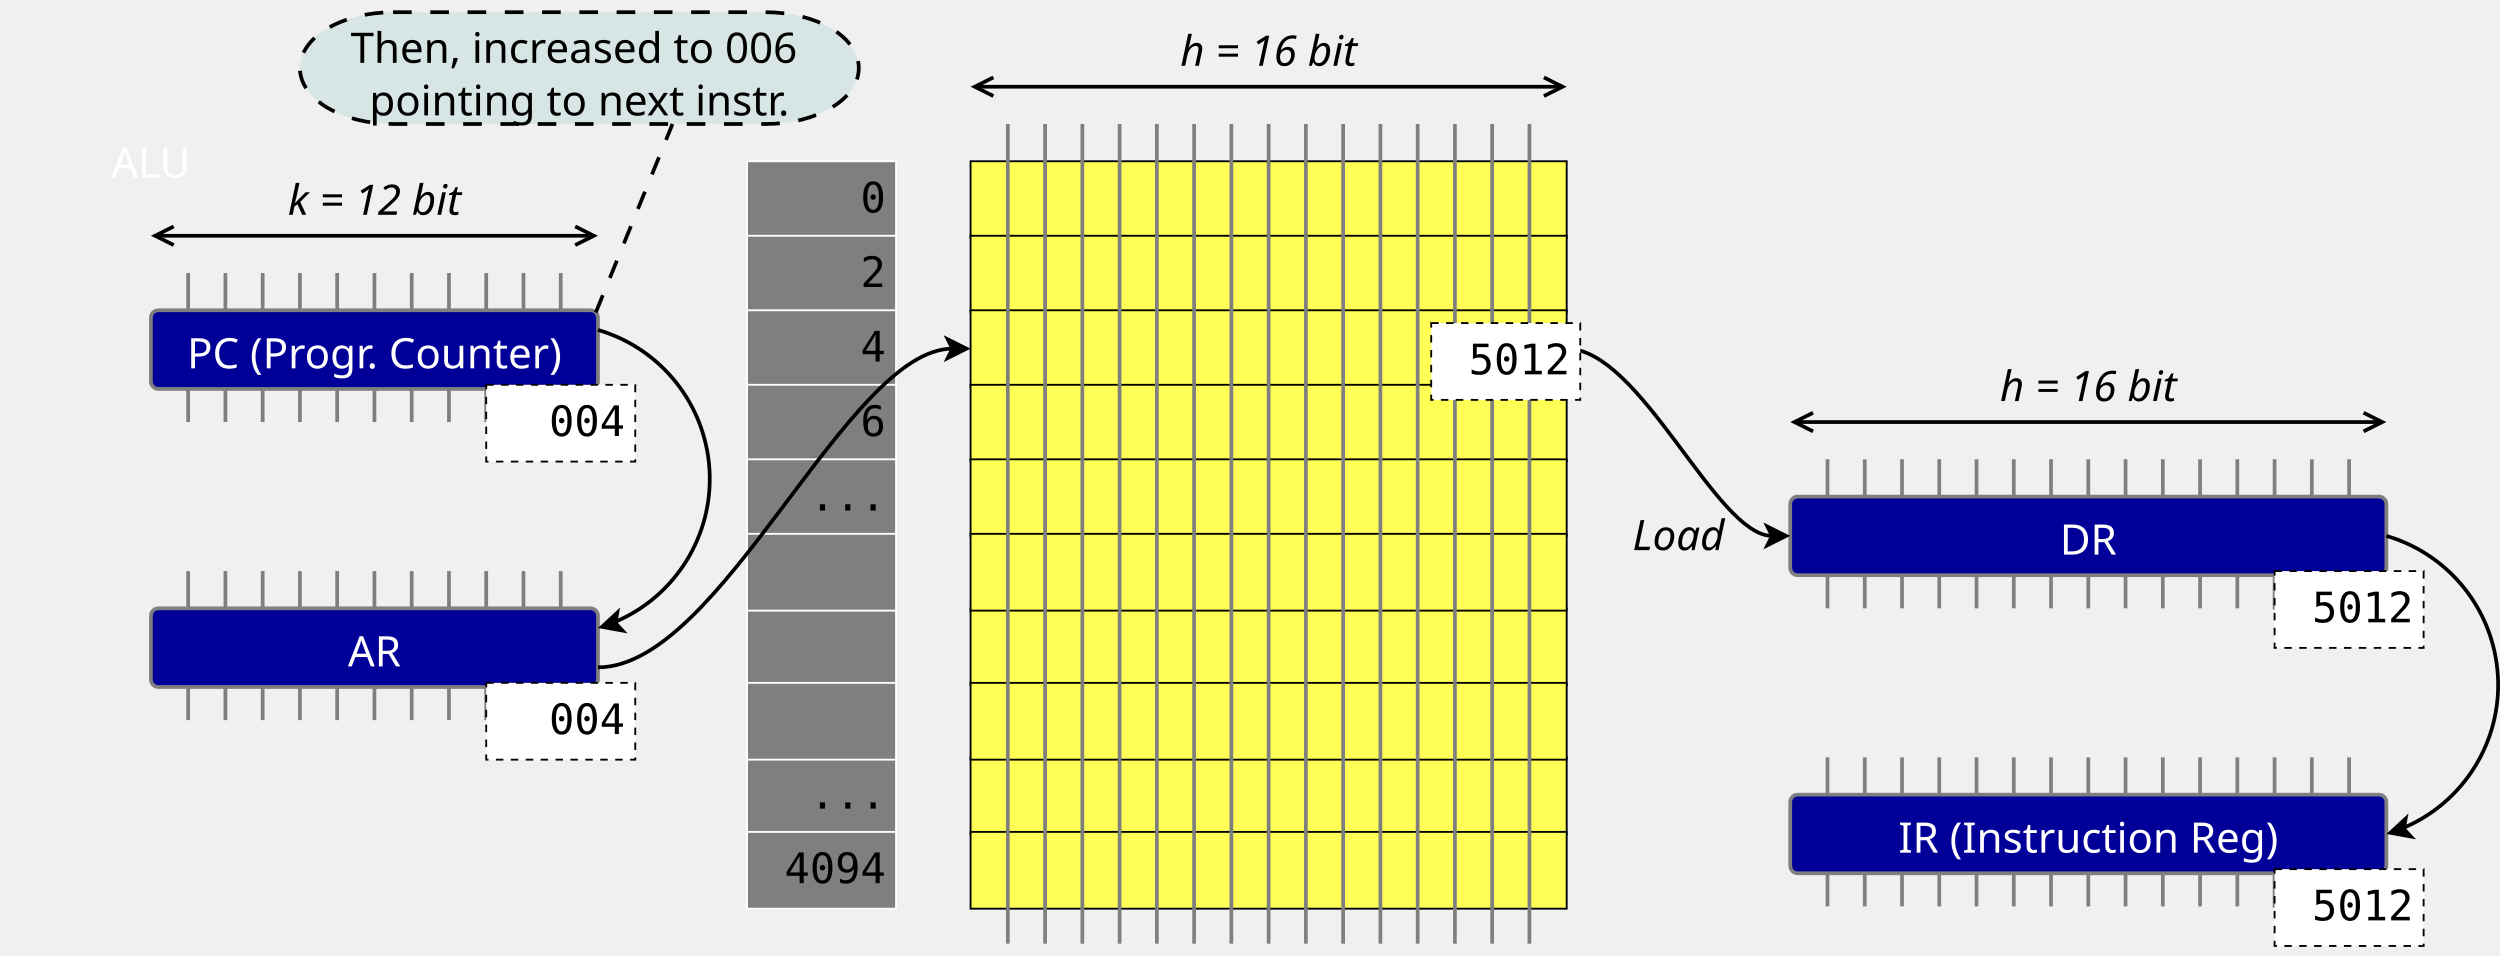
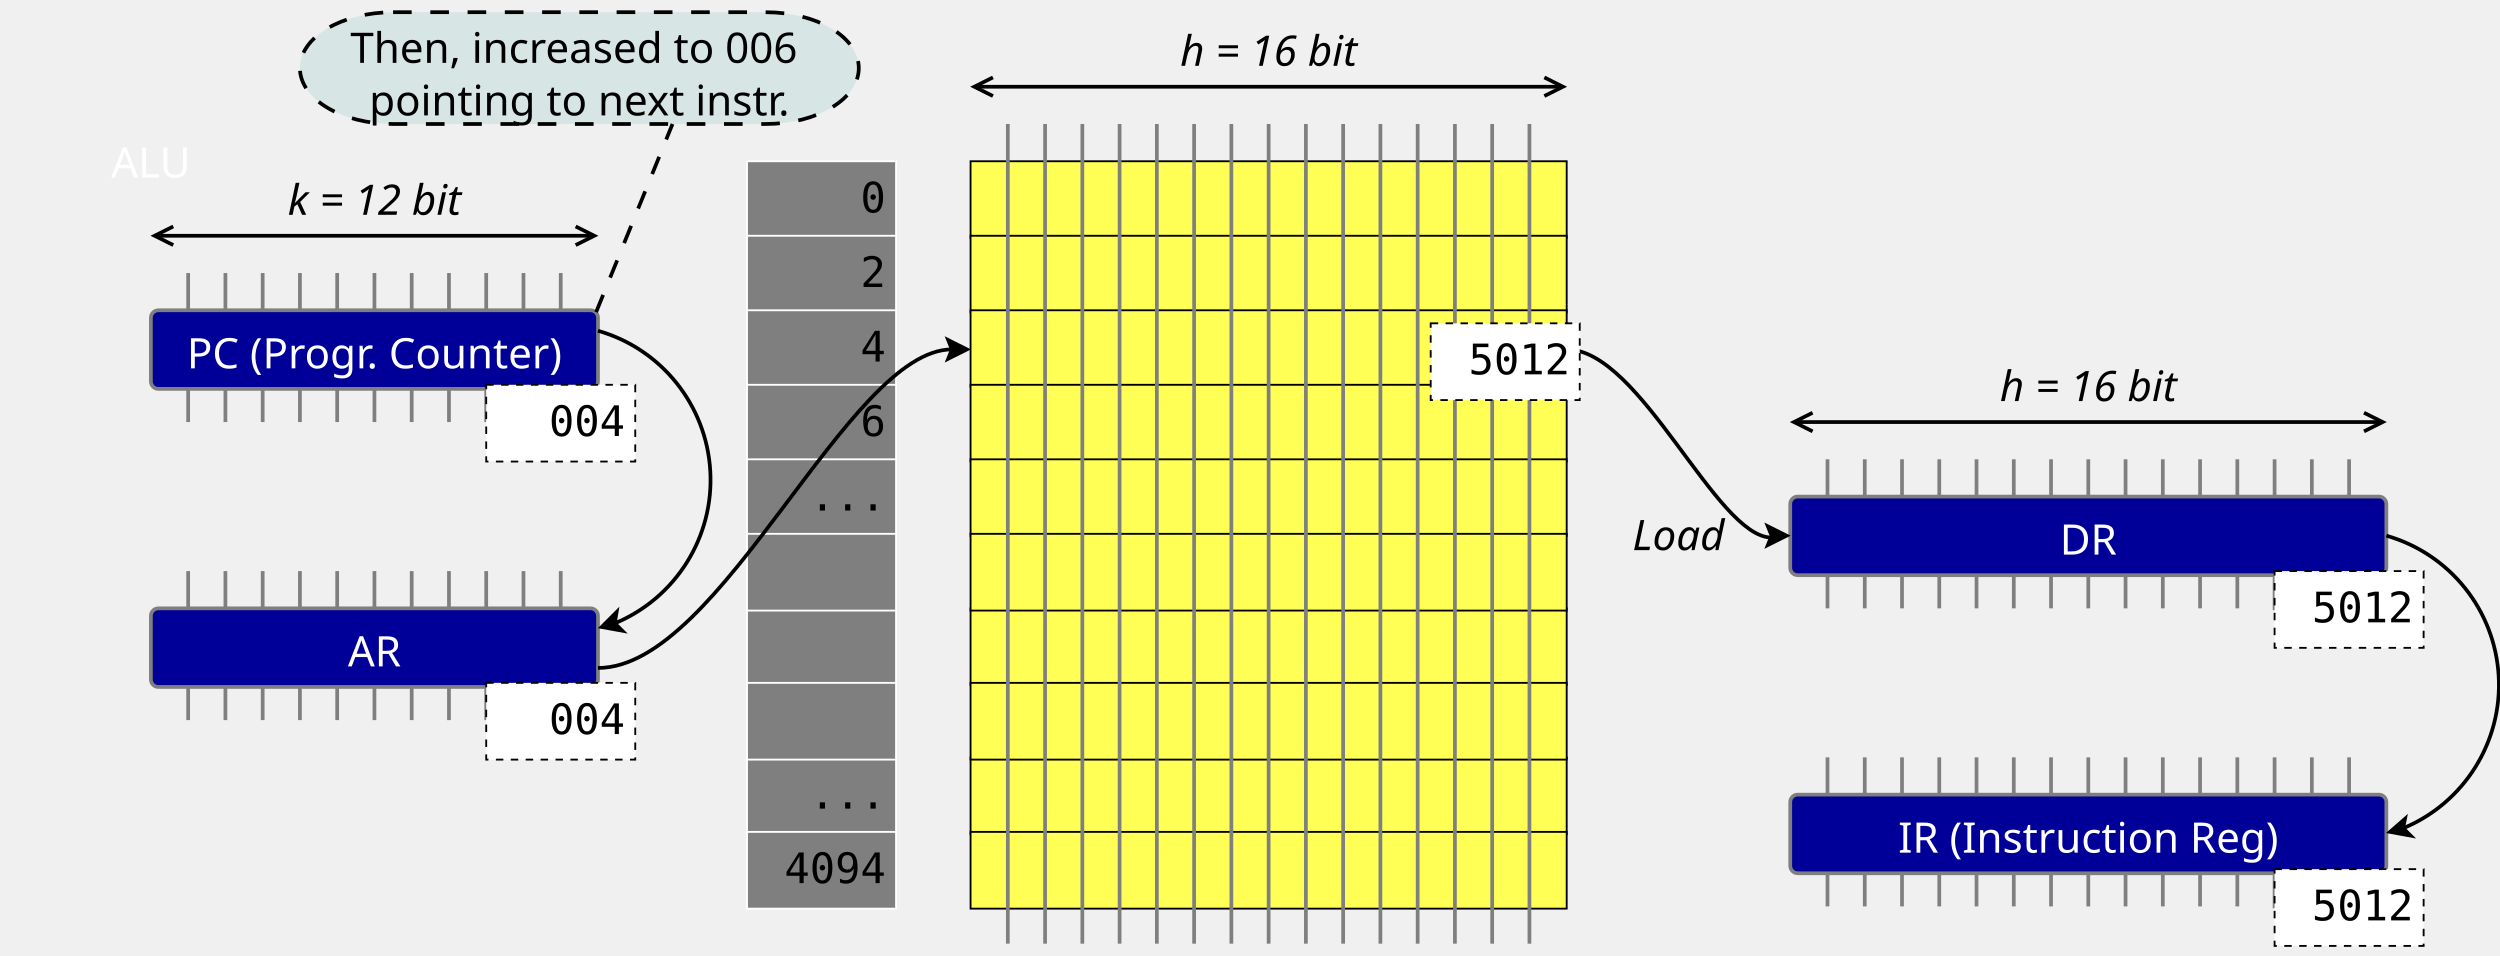
- <svg xmlns="http://www.w3.org/2000/svg" width="68cm" height="26cm" viewBox="139 -62 1342 504">
-   <g id="Background" />
-   <g id="Background" />
-   <g id="Background" />
-   <g id="Background" />
-   <g id="Background" />
-   <g id="Background">
-     <line style="fill: none; stroke-opacity: 1; stroke-width: 2; stroke: #7f7f7f" x1="1120" y1="260" x2="1120" y2="180" />
-     <line style="fill: none; stroke-opacity: 1; stroke-width: 2; stroke: #7f7f7f" x1="1140" y1="260" x2="1140" y2="180" />
-     <line style="fill: none; stroke-opacity: 1; stroke-width: 2; stroke: #7f7f7f" x1="1160" y1="260" x2="1160" y2="180" />
-     <line style="fill: none; stroke-opacity: 1; stroke-width: 2; stroke: #7f7f7f" x1="1180" y1="260" x2="1180" y2="180" />
-     <line style="fill: none; stroke-opacity: 1; stroke-width: 2; stroke: #7f7f7f" x1="1200" y1="260" x2="1200" y2="180" />
-     <line style="fill: none; stroke-opacity: 1; stroke-width: 2; stroke: #7f7f7f" x1="1220" y1="260" x2="1220" y2="180" />
-     <line style="fill: none; stroke-opacity: 1; stroke-width: 2; stroke: #7f7f7f" x1="1240" y1="260" x2="1240" y2="180" />
-     <line style="fill: none; stroke-opacity: 1; stroke-width: 2; stroke: #7f7f7f" x1="1260" y1="260" x2="1260" y2="180" />
-     <line style="fill: none; stroke-opacity: 1; stroke-width: 2; stroke: #7f7f7f" x1="1280" y1="260" x2="1280" y2="180" />
-     <line style="fill: none; stroke-opacity: 1; stroke-width: 2; stroke: #7f7f7f" x1="1300" y1="260" x2="1300" y2="180" />
-     <line style="fill: none; stroke-opacity: 1; stroke-width: 2; stroke: #7f7f7f" x1="1320" y1="260" x2="1320" y2="180" />
-     <line style="fill: none; stroke-opacity: 1; stroke-width: 2; stroke: #7f7f7f" x1="1340" y1="260" x2="1340" y2="180" />
-     <line style="fill: none; stroke-opacity: 1; stroke-width: 2; stroke: #7f7f7f" x1="1360" y1="260.612" x2="1360" y2="180" />
-     <line style="fill: none; stroke-opacity: 1; stroke-width: 2; stroke: #7f7f7f" x1="1380" y1="260" x2="1380" y2="180" />
-     <line style="fill: none; stroke-opacity: 1; stroke-width: 2; stroke: #7f7f7f" x1="1400" y1="239.504" x2="1400" y2="180" />
-     <line style="fill: none; stroke-opacity: 1; stroke-width: 2; stroke: #7f7f7f" x1="240" y1="320" x2="240" y2="240" />
-     <line style="fill: none; stroke-opacity: 1; stroke-width: 2; stroke: #7f7f7f" x1="260" y1="320" x2="260" y2="240" />
-     <line style="fill: none; stroke-opacity: 1; stroke-width: 2; stroke: #7f7f7f" x1="280" y1="320" x2="280" y2="240" />
-     <line style="fill: none; stroke-opacity: 1; stroke-width: 2; stroke: #7f7f7f" x1="300" y1="320" x2="300" y2="240" />
-     <line style="fill: none; stroke-opacity: 1; stroke-width: 2; stroke: #7f7f7f" x1="320" y1="320" x2="320" y2="240" />
-     <line style="fill: none; stroke-opacity: 1; stroke-width: 2; stroke: #7f7f7f" x1="340" y1="320" x2="340" y2="240" />
-     <line style="fill: none; stroke-opacity: 1; stroke-width: 2; stroke: #7f7f7f" x1="360" y1="320" x2="360" y2="240" />
-     <line style="fill: none; stroke-opacity: 1; stroke-width: 2; stroke: #7f7f7f" x1="380" y1="320" x2="380" y2="240" />
-     <line style="fill: none; stroke-opacity: 1; stroke-width: 2; stroke: #7f7f7f" x1="400" y1="320" x2="400" y2="240" />
-     <line style="fill: none; stroke-opacity: 1; stroke-width: 2; stroke: #7f7f7f" x1="420" y1="320" x2="420" y2="240" />
-     <line style="fill: none; stroke-opacity: 1; stroke-width: 2; stroke: #7f7f7f" x1="440" y1="320" x2="440" y2="240" />
-     <g>
-       <rect style="fill: #000099; fill-opacity: 1; stroke-opacity: 1; stroke-width: 2; stroke: #7f7f7f" x="220" y="260" width="240" height="42.222" rx="4" ry="4" />
-       <text font-size="22.578" style="fill: #ffffff; fill-opacity: 1; stroke: none;text-anchor:middle;font-family:sans-serif;font-style:normal;font-weight:normal" x="340" y="291.15">
-         <tspan x="340" y="291.15">AR</tspan>
-       </text>
-     </g>
-     <text font-size="22.578" style="fill: #ffffff; fill-opacity: 1; stroke: none;text-anchor:middle;font-family:sans-serif;font-style:normal;font-weight:normal" x="220" y="28.75">
-       <tspan x="220" y="28.75">ALU</tspan>
-     </text>
-     <g>
-       <rect style="fill: #ffff55; fill-opacity: 1; stroke-opacity: 1; stroke-width: 1; stroke: #000000" x="660" y="20" width="320" height="41.222" rx="0" ry="0" />
-       <text font-size="22.578" style="fill: #000000; fill-opacity: 1; stroke: none;text-anchor:middle;font-family:sans-serif;font-style:normal;font-weight:normal" x="820" y="50.65">
-         <tspan x="820" y="50.65" />
-       </text>
-     </g>
-     <g>
-       <rect style="fill: #ffff55; fill-opacity: 1; stroke-opacity: 1; stroke-width: 1; stroke: #000000" x="660" y="60" width="320" height="41.222" rx="0" ry="0" />
-       <text font-size="22.578" style="fill: #000000; fill-opacity: 1; stroke: none;text-anchor:middle;font-family:sans-serif;font-style:normal;font-weight:normal" x="820" y="90.65">
-         <tspan x="820" y="90.65" />
-       </text>
-     </g>
-     <g>
-       <rect style="fill: #ffff55; fill-opacity: 1; stroke-opacity: 1; stroke-width: 1; stroke: #000000" x="660" y="100" width="320" height="41.222" rx="0" ry="0" />
-       <text font-size="22.578" style="fill: #000000; fill-opacity: 1; stroke: none;text-anchor:middle;font-family:sans-serif;font-style:normal;font-weight:normal" x="820" y="130.65">
-         <tspan x="820" y="130.65" />
-       </text>
-     </g>
-     <g>
-       <rect style="fill: #ffff55; fill-opacity: 1; stroke-opacity: 1; stroke-width: 1; stroke: #000000" x="660" y="140" width="320" height="41.222" rx="0" ry="0" />
-       <text font-size="22.578" style="fill: #000000; fill-opacity: 1; stroke: none;text-anchor:middle;font-family:sans-serif;font-style:normal;font-weight:normal" x="820" y="170.65">
-         <tspan x="820" y="170.65" />
-       </text>
-     </g>
-     <g>
-       <rect style="fill: #ffff55; fill-opacity: 1; stroke-opacity: 1; stroke-width: 1; stroke: #000000" x="660" y="180" width="320" height="41.222" rx="0" ry="0" />
-       <text font-size="22.578" style="fill: #000000; fill-opacity: 1; stroke: none;text-anchor:middle;font-family:sans-serif;font-style:normal;font-weight:normal" x="820" y="210.65">
-         <tspan x="820" y="210.65" />
-       </text>
-     </g>
-     <g>
-       <rect style="fill: #ffff55; fill-opacity: 1; stroke-opacity: 1; stroke-width: 1; stroke: #000000" x="660" y="260" width="320" height="41.222" rx="0" ry="0" />
-       <text font-size="22.578" style="fill: #000000; fill-opacity: 1; stroke: none;text-anchor:middle;font-family:sans-serif;font-style:normal;font-weight:normal" x="820" y="290.65">
-         <tspan x="820" y="290.65" />
-       </text>
-     </g>
-     <g>
-       <rect style="fill: #ffff55; fill-opacity: 1; stroke-opacity: 1; stroke-width: 1; stroke: #000000" x="660" y="340" width="320" height="41.222" rx="0" ry="0" />
-       <text font-size="22.578" style="fill: #000000; fill-opacity: 1; stroke: none;text-anchor:middle;font-family:sans-serif;font-style:normal;font-weight:normal" x="820" y="370.65">
-         <tspan x="820" y="370.65" />
-       </text>
-     </g>
-     <g>
-       <rect style="fill: #000099; fill-opacity: 1; stroke-opacity: 1; stroke-width: 2; stroke: #7f7f7f" x="1100" y="200" width="320" height="42.222" rx="4" ry="4" />
-       <text font-size="22.578" style="fill: #ffffff; fill-opacity: 1; stroke: none;text-anchor:middle;font-family:sans-serif;font-style:normal;font-weight:normal" x="1260" y="231.15">
-         <tspan x="1260" y="231.15">DR</tspan>
-       </text>
-     </g>
-     <g>
-       <line style="fill: none; stroke-opacity: 1; stroke-width: 2; stroke: #000000" x1="664.472" y1="-20" x2="975.528" y2="-20" />
-       <polyline style="fill: none; stroke-opacity: 1; stroke-width: 2; stroke: #000000" points="672.236,-25 662.236,-20 672.236,-15 " />
-       <polyline style="fill: none; stroke-opacity: 1; stroke-width: 2; stroke: #000000" points="967.764,-15 977.764,-20 967.764,-25 " />
-     </g>
-     <text font-size="22.578" style="fill: #000000; fill-opacity: 1; stroke: none;text-anchor:middle;font-family:sans-serif;font-style:italic;font-weight:normal" x="820" y="-31.25">
-       <tspan x="820" y="-31.25">h = 16 bit</tspan>
-     </text>
-     <g>
-       <line style="fill: none; stroke-opacity: 1; stroke-width: 2; stroke: #000000" x1="1104.47" y1="160" x2="1415.53" y2="160" />
-       <polyline style="fill: none; stroke-opacity: 1; stroke-width: 2; stroke: #000000" points="1112.24,155 1102.24,160 1112.24,165 " />
-       <polyline style="fill: none; stroke-opacity: 1; stroke-width: 2; stroke: #000000" points="1407.76,165 1417.76,160 1407.76,155 " />
-     </g>
-     <text font-size="22.578" style="fill: #000000; fill-opacity: 1; stroke: none;text-anchor:middle;font-family:sans-serif;font-style:italic;font-weight:normal" x="1260" y="148.75">
-       <tspan x="1260" y="148.75">h = 16 bit</tspan>
-     </text>
-     <g>
-       <line style="fill: none; stroke-opacity: 1; stroke-width: 2; stroke: #000000" x1="224.472" y1="60" x2="455.528" y2="60" />
-       <polyline style="fill: none; stroke-opacity: 1; stroke-width: 2; stroke: #000000" points="232.236,55 222.236,60 232.236,65 " />
-       <polyline style="fill: none; stroke-opacity: 1; stroke-width: 2; stroke: #000000" points="447.764,65 457.764,60 447.764,55 " />
-     </g>
-     <text font-size="22.578" style="fill: #000000; fill-opacity: 1; stroke: none;text-anchor:middle;font-family:sans-serif;font-style:italic;font-weight:normal" x="340" y="48.75">
-       <tspan x="340" y="48.75">k = 12 bit</tspan>
-     </text>
-     <g>
-       <rect style="fill: #7f7f7f; fill-opacity: 1; stroke-opacity: 1; stroke-width: 1; stroke: #ffffff" x="540" y="20" width="80" height="41.222" rx="0" ry="0" />
-       <text font-size="22.578" style="fill: #000000; fill-opacity: 1; stroke: none;text-anchor:end;font-family:monospace;font-style:normal;font-weight:normal" x="614.5" y="47.5">
-         <tspan x="614.5" y="47.5">0</tspan>
-       </text>
-     </g>
-     <g>
-       <rect style="fill: #7f7f7f; fill-opacity: 1; stroke-opacity: 1; stroke-width: 1; stroke: #ffffff" x="540" y="60" width="80" height="41.222" rx="0" ry="0" />
-       <text font-size="22.578" style="fill: #000000; fill-opacity: 1; stroke: none;text-anchor:end;font-family:monospace;font-style:normal;font-weight:normal" x="614.5" y="87.5">
-         <tspan x="614.5" y="87.5">2</tspan>
-       </text>
-     </g>
-     <g>
-       <rect style="fill: #7f7f7f; fill-opacity: 1; stroke-opacity: 1; stroke-width: 1; stroke: #ffffff" x="540" y="100" width="80" height="41.222" rx="0" ry="0" />
-       <text font-size="22.578" style="fill: #000000; fill-opacity: 1; stroke: none;text-anchor:end;font-family:monospace;font-style:normal;font-weight:normal" x="614.5" y="127.5">
-         <tspan x="614.5" y="127.5">4</tspan>
-       </text>
-     </g>
-     <g>
-       <rect style="fill: #7f7f7f; fill-opacity: 1; stroke-opacity: 1; stroke-width: 1; stroke: #ffffff" x="540" y="140" width="80" height="41.222" rx="0" ry="0" />
-       <text font-size="22.578" style="fill: #000000; fill-opacity: 1; stroke: none;text-anchor:end;font-family:monospace;font-style:normal;font-weight:normal" x="614.5" y="167.5">
-         <tspan x="614.5" y="167.5">6</tspan>
-       </text>
-     </g>
-     <g>
-       <rect style="fill: #7f7f7f; fill-opacity: 1; stroke-opacity: 1; stroke-width: 1; stroke: #ffffff" x="540" y="180" width="80" height="41.222" rx="0" ry="0" />
-       <text font-size="22.578" style="fill: #000000; fill-opacity: 1; stroke: none;text-anchor:end;font-family:monospace;font-style:normal;font-weight:normal" x="614.5" y="207.5">
-         <tspan x="614.5" y="207.5">...</tspan>
-       </text>
-     </g>
-     <g>
-       <rect style="fill: #7f7f7f; fill-opacity: 1; stroke-opacity: 1; stroke-width: 1; stroke: #ffffff" x="540" y="260" width="80" height="41.222" rx="0" ry="0" />
-       <text font-size="22.578" style="fill: #000000; fill-opacity: 1; stroke: none;text-anchor:end;font-family:monospace;font-style:normal;font-weight:normal" x="614.5" y="287.5">
-         <tspan x="614.5" y="287.5" />
-       </text>
-     </g>
-     <g>
-       <rect style="fill: #7f7f7f; fill-opacity: 1; stroke-opacity: 1; stroke-width: 1; stroke: #ffffff" x="540" y="340" width="80" height="41.222" rx="0" ry="0" />
-       <text font-size="22.578" style="fill: #000000; fill-opacity: 1; stroke: none;text-anchor:end;font-family:monospace;font-style:normal;font-weight:normal" x="614.5" y="367.5">
-         <tspan x="614.5" y="367.5">...</tspan>
-       </text>
-     </g>
-     <g>
-       <rect style="fill: #ffff55; fill-opacity: 1; stroke-opacity: 1; stroke-width: 1; stroke: #000000" x="660" y="380" width="320" height="41.222" rx="0" ry="0" />
-       <text font-size="22.578" style="fill: #000000; fill-opacity: 1; stroke: none;text-anchor:middle;font-family:sans-serif;font-style:normal;font-weight:normal" x="820" y="410.65">
-         <tspan x="820" y="410.65" />
-       </text>
-     </g>
-     <g>
-       <rect style="fill: #7f7f7f; fill-opacity: 1; stroke-opacity: 1; stroke-width: 1; stroke: #ffffff" x="540" y="380" width="80" height="41.222" rx="0" ry="0" />
-       <text font-size="22.578" style="fill: #000000; fill-opacity: 1; stroke: none;text-anchor:end;font-family:monospace;font-style:normal;font-weight:normal" x="614.5" y="407.5">
-         <tspan x="614.5" y="407.5">4094</tspan>
-       </text>
-     </g>
-     <text font-size="22.578" style="fill: #000000; fill-opacity: 1; stroke: none;text-anchor:middle;font-family:sans-serif;font-style:italic;font-weight:normal" x="1040" y="228.75">
-       <tspan x="1040" y="228.75">Load</tspan>
-     </text>
-     <g>
-       <rect style="fill: #ffff55; fill-opacity: 1; stroke-opacity: 1; stroke-width: 1; stroke: #000000" x="660" y="300" width="320" height="41.222" rx="0" ry="0" />
-       <text font-size="22.578" style="fill: #000000; fill-opacity: 1; stroke: none;text-anchor:middle;font-family:sans-serif;font-style:normal;font-weight:normal" x="820" y="330.65">
-         <tspan x="820" y="330.65" />
-       </text>
-     </g>
-     <g>
-       <rect style="fill: #7f7f7f; fill-opacity: 1; stroke-opacity: 1; stroke-width: 1; stroke: #ffffff" x="540" y="300" width="80" height="41.222" rx="0" ry="0" />
-       <text font-size="22.578" style="fill: #000000; fill-opacity: 1; stroke: none;text-anchor:end;font-family:monospace;font-style:normal;font-weight:normal" x="614.5" y="327.5">
-         <tspan x="614.5" y="327.5" />
-       </text>
-     </g>
-     <g>
-       <rect style="fill: #ffff55; fill-opacity: 1; stroke-opacity: 1; stroke-width: 1; stroke: #000000" x="660" y="220" width="320" height="41.222" rx="0" ry="0" />
-       <text font-size="22.578" style="fill: #000000; fill-opacity: 1; stroke: none;text-anchor:middle;font-family:sans-serif;font-style:normal;font-weight:normal" x="820" y="250.65">
-         <tspan x="820" y="250.65" />
-       </text>
-     </g>
-     <g>
-       <rect style="fill: #7f7f7f; fill-opacity: 1; stroke-opacity: 1; stroke-width: 1; stroke: #ffffff" x="540" y="220" width="80" height="41.222" rx="0" ry="0" />
-       <text font-size="22.578" style="fill: #000000; fill-opacity: 1; stroke: none;text-anchor:end;font-family:monospace;font-style:normal;font-weight:normal" x="614.5" y="247.5">
-         <tspan x="614.5" y="247.5" />
-       </text>
-     </g>
-     <line style="fill: none; stroke-opacity: 1; stroke-width: 2; stroke: #7f7f7f" x1="680" y1="440" x2="680" y2="0" />
-     <line style="fill: none; stroke-opacity: 1; stroke-width: 2; stroke: #7f7f7f" x1="700" y1="440" x2="700" y2="0" />
-     <line style="fill: none; stroke-opacity: 1; stroke-width: 2; stroke: #7f7f7f" x1="720" y1="440" x2="720" y2="0" />
-     <line style="fill: none; stroke-opacity: 1; stroke-width: 2; stroke: #7f7f7f" x1="740" y1="440" x2="740" y2="0" />
-     <line style="fill: none; stroke-opacity: 1; stroke-width: 2; stroke: #7f7f7f" x1="760" y1="440" x2="760" y2="0" />
-     <line style="fill: none; stroke-opacity: 1; stroke-width: 2; stroke: #7f7f7f" x1="780" y1="440" x2="780" y2="0" />
-     <line style="fill: none; stroke-opacity: 1; stroke-width: 2; stroke: #7f7f7f" x1="800" y1="440" x2="800" y2="0" />
-     <line style="fill: none; stroke-opacity: 1; stroke-width: 2; stroke: #7f7f7f" x1="820" y1="440" x2="820" y2="0" />
-     <line style="fill: none; stroke-opacity: 1; stroke-width: 2; stroke: #7f7f7f" x1="840" y1="440" x2="840" y2="0" />
-     <line style="fill: none; stroke-opacity: 1; stroke-width: 2; stroke: #7f7f7f" x1="860" y1="440" x2="860" y2="0" />
-     <line style="fill: none; stroke-opacity: 1; stroke-width: 2; stroke: #7f7f7f" x1="880" y1="440" x2="880" y2="0" />
-     <line style="fill: none; stroke-opacity: 1; stroke-width: 2; stroke: #7f7f7f" x1="900" y1="440" x2="900" y2="0" />
-     <line style="fill: none; stroke-opacity: 1; stroke-width: 2; stroke: #7f7f7f" x1="920" y1="440" x2="920" y2="0" />
-     <line style="fill: none; stroke-opacity: 1; stroke-width: 2; stroke: #7f7f7f" x1="940" y1="440" x2="940" y2="0" />
-     <line style="fill: none; stroke-opacity: 1; stroke-width: 2; stroke: #7f7f7f" x1="960" y1="440" x2="960" y2="0" />
-     <line style="fill: none; stroke-opacity: 1; stroke-width: 2; stroke: #7f7f7f" x1="240" y1="160" x2="240" y2="80" />
-     <line style="fill: none; stroke-opacity: 1; stroke-width: 2; stroke: #7f7f7f" x1="260" y1="160" x2="260" y2="80" />
-     <line style="fill: none; stroke-opacity: 1; stroke-width: 2; stroke: #7f7f7f" x1="280" y1="160" x2="280" y2="80" />
-     <line style="fill: none; stroke-opacity: 1; stroke-width: 2; stroke: #7f7f7f" x1="300" y1="160" x2="300" y2="80" />
-     <line style="fill: none; stroke-opacity: 1; stroke-width: 2; stroke: #7f7f7f" x1="320" y1="160" x2="320" y2="80" />
-     <line style="fill: none; stroke-opacity: 1; stroke-width: 2; stroke: #7f7f7f" x1="340" y1="160" x2="340" y2="80" />
-     <line style="fill: none; stroke-opacity: 1; stroke-width: 2; stroke: #7f7f7f" x1="360" y1="160" x2="360" y2="80" />
-     <line style="fill: none; stroke-opacity: 1; stroke-width: 2; stroke: #7f7f7f" x1="380" y1="160" x2="380" y2="80" />
-     <line style="fill: none; stroke-opacity: 1; stroke-width: 2; stroke: #7f7f7f" x1="400" y1="160" x2="400" y2="80" />
-     <line style="fill: none; stroke-opacity: 1; stroke-width: 2; stroke: #7f7f7f" x1="420" y1="160" x2="420" y2="80" />
-     <line style="fill: none; stroke-opacity: 1; stroke-width: 2; stroke: #7f7f7f" x1="440" y1="160" x2="440" y2="80" />
-     <g>
-       <rect style="fill: #000099; fill-opacity: 1; stroke-opacity: 1; stroke-width: 2; stroke: #7f7f7f" x="220" y="100" width="240" height="42.222" rx="4" ry="4" />
-       <text font-size="22.578" style="fill: #ffffff; fill-opacity: 1; stroke: none;text-anchor:middle;font-family:sans-serif;font-style:normal;font-weight:normal" x="340" y="131.15">
-         <tspan x="340" y="131.15">PC (Progr. Counter)</tspan>
-       </text>
-     </g>
-     <g>
-       <rect style="fill: #ffffff; fill-opacity: 1; stroke-opacity: 1; stroke-width: 1; stroke-dasharray: 4; stroke: #000000" x="400" y="140" width="80" height="41.222" rx="0" ry="0" />
-       <text font-size="22.578" style="fill: #000000; fill-opacity: 1; stroke: none;text-anchor:end;font-family:monospace;font-style:normal;font-weight:normal" x="474.5" y="167.5">
-         <tspan x="474.5" y="167.5">004</tspan>
-       </text>
-     </g>
-     <g>
-       <rect style="fill: #ffffff; fill-opacity: 1; stroke-opacity: 1; stroke-width: 1; stroke-dasharray: 4; stroke: #000000" x="400" y="300" width="80" height="41.222" rx="0" ry="0" />
-       <text font-size="22.578" style="fill: #000000; fill-opacity: 1; stroke: none;text-anchor:end;font-family:monospace;font-style:normal;font-weight:normal" x="474.5" y="327.5">
-         <tspan x="474.5" y="327.5">004</tspan>
-       </text>
-     </g>
-     <g>
-       <path style="fill: none; stroke-opacity: 1; stroke-width: 2; stroke: #000000" d="M 460,110.556 A 83.334,83.334 0 0 1 469.126,267.308" />
-       <polygon style="fill: #000000; fill-opacity: 1; stroke-opacity: 1; stroke-width: 2; stroke: #000000" fill-rule="evenodd" points="462.147,269.93 470.347,262.33 469.347,267.83 473.147,271.93 " />
-     </g>
-     <g>
-       <path style="fill: none; stroke-opacity: 1; stroke-width: 2; stroke: #000000" d="M 460 291.666 C 526.4,291.666 593.6,120.611 650.264,120.611" />
-       <polygon style="fill: #000000; fill-opacity: 1; stroke-opacity: 1; stroke-width: 2; stroke: #000000" fill-rule="evenodd" points="657.764,120.611 647.764,125.611 650.264,120.611 647.764,115.611 " />
-     </g>
-     <g>
-       <path style="fill: none; stroke-opacity: 1; stroke-width: 2; stroke: #000000" d="M 980 120.611 C 1019.84,120.611 1060.16,221.112 1090.26,221.112" />
-       <polygon style="fill: #000000; fill-opacity: 1; stroke-opacity: 1; stroke-width: 2; stroke: #000000" fill-rule="evenodd" points="1097.76,221.112 1087.76,226.112 1090.26,221.112 1087.76,216.112 " />
-     </g>
-     <g>
-       <rect style="fill: #ffffff; fill-opacity: 1; stroke-opacity: 1; stroke-width: 1; stroke-dasharray: 4; stroke: #000000" x="1360" y="240" width="80" height="41.222" rx="0" ry="0" />
-       <text font-size="22.578" style="fill: #000000; fill-opacity: 1; stroke: none;text-anchor:end;font-family:monospace;font-style:normal;font-weight:normal" x="1434.5" y="267.5">
-         <tspan x="1434.5" y="267.5">5012</tspan>
-       </text>
-     </g>
-     <line style="fill: none; stroke-opacity: 1; stroke-width: 2; stroke: #7f7f7f" x1="1120" y1="420" x2="1120" y2="340" />
-     <line style="fill: none; stroke-opacity: 1; stroke-width: 2; stroke: #7f7f7f" x1="1140" y1="420" x2="1140" y2="340" />
-     <line style="fill: none; stroke-opacity: 1; stroke-width: 2; stroke: #7f7f7f" x1="1160" y1="420" x2="1160" y2="340" />
-     <line style="fill: none; stroke-opacity: 1; stroke-width: 2; stroke: #7f7f7f" x1="1180" y1="420" x2="1180" y2="340" />
-     <line style="fill: none; stroke-opacity: 1; stroke-width: 2; stroke: #7f7f7f" x1="1200" y1="420" x2="1200" y2="340" />
-     <line style="fill: none; stroke-opacity: 1; stroke-width: 2; stroke: #7f7f7f" x1="1220" y1="420" x2="1220" y2="340" />
-     <line style="fill: none; stroke-opacity: 1; stroke-width: 2; stroke: #7f7f7f" x1="1240" y1="420" x2="1240" y2="340" />
-     <line style="fill: none; stroke-opacity: 1; stroke-width: 2; stroke: #7f7f7f" x1="1260" y1="420" x2="1260" y2="340" />
-     <line style="fill: none; stroke-opacity: 1; stroke-width: 2; stroke: #7f7f7f" x1="1280" y1="420" x2="1280" y2="340" />
-     <line style="fill: none; stroke-opacity: 1; stroke-width: 2; stroke: #7f7f7f" x1="1300" y1="420" x2="1300" y2="340" />
-     <line style="fill: none; stroke-opacity: 1; stroke-width: 2; stroke: #7f7f7f" x1="1320" y1="420" x2="1320" y2="340" />
-     <line style="fill: none; stroke-opacity: 1; stroke-width: 2; stroke: #7f7f7f" x1="1340" y1="420" x2="1340" y2="340" />
-     <line style="fill: none; stroke-opacity: 1; stroke-width: 2; stroke: #7f7f7f" x1="1360" y1="420.612" x2="1360" y2="340" />
-     <line style="fill: none; stroke-opacity: 1; stroke-width: 2; stroke: #7f7f7f" x1="1380" y1="420" x2="1380" y2="340" />
-     <line style="fill: none; stroke-opacity: 1; stroke-width: 2; stroke: #7f7f7f" x1="1400" y1="399.504" x2="1400" y2="340" />
-     <g>
-       <rect style="fill: #000099; fill-opacity: 1; stroke-opacity: 1; stroke-width: 2; stroke: #7f7f7f" x="1100" y="360" width="320" height="42.222" rx="4" ry="4" />
-       <text font-size="22.578" style="fill: #ffffff; fill-opacity: 1; stroke: none;text-anchor:middle;font-family:sans-serif;font-style:normal;font-weight:normal" x="1260" y="391.15">
-         <tspan x="1260" y="391.15">IR (Instruction Reg)</tspan>
-       </text>
-     </g>
-     <g>
-       <rect style="fill: #ffffff; fill-opacity: 1; stroke-opacity: 1; stroke-width: 1; stroke-dasharray: 4; stroke: #000000" x="1360" y="400" width="80" height="41.222" rx="0" ry="0" />
-       <text font-size="22.578" style="fill: #000000; fill-opacity: 1; stroke: none;text-anchor:end;font-family:monospace;font-style:normal;font-weight:normal" x="1434.5" y="427.5">
-         <tspan x="1434.5" y="427.5">5012</tspan>
-       </text>
-     </g>
-     <g>
-       <path style="fill: none; stroke-opacity: 1; stroke-width: 2; stroke: #000000" d="M 1420,221.112 A 83.333,83.333 0 0 1 1429.13,377.864" />
-       <polygon style="fill: #000000; fill-opacity: 1; stroke-opacity: 1; stroke-width: 2; stroke: #000000" fill-rule="evenodd" points="1422.15,380.486 1430.35,372.886 1429.35,378.386 1433.15,382.486 " />
-     </g>
-     <g>
-       <rect style="fill: #ffffff; fill-opacity: 1; stroke-opacity: 1; stroke-width: 1; stroke-dasharray: 4; stroke: #000000" x="907.272" y="106.87" width="80" height="41.222" rx="0" ry="0" />
-       <text font-size="22.578" style="fill: #000000; fill-opacity: 1; stroke: none;text-anchor:end;font-family:monospace;font-style:normal;font-weight:normal" x="981.772" y="134.37">
-         <tspan x="981.772" y="134.37">5012</tspan>
-       </text>
-     </g>
-     <g>
-       <path style="fill: #d8e5e5; fill-opacity: 1; stroke-opacity: 1; stroke-width: 2; stroke-dasharray: 10; stroke: #000000" fill-rule="evenodd" d="M 350 -60 L 550,-60 C 577.614,-60 600,-46.569 600,-30 C 600,-13.431 577.614,0 550,0 L 350,0 C 322.386,0 300,-13.431 300,-30 C 300,-46.569 322.386,-60 350,-60z" />
-       <text font-size="22.578" style="fill: #000000; fill-opacity: 1; stroke: none;text-anchor:middle;font-family:sans-serif;font-style:normal;font-weight:normal" x="450" y="-32.822">
-         <tspan x="450" y="-32.822">Then, increased to 006</tspan>
-         <tspan x="450" y="-4.6">pointing to next instr.</tspan>
-       </text>
-     </g>
-     <line style="fill: none; stroke-opacity: 1; stroke-width: 2; stroke-dasharray: 10; stroke: #000000" x1="458.828" y1="101.172" x2="500" y2="0" />
-     <line style="fill: none; stroke-opacity: 0; stroke-width: 2; stroke: #ffffff" x1="140" y1="200" x2="140" y2="220" />
-   </g>
+ <svg xmlns="http://www.w3.org/2000/svg" width="68cm" height="26cm" version="1.1" viewBox="139 -62 1342 504">
+   <g fill="none" stroke="#7f7f7f" stroke-width="2">
+     <line x1="1120" x2="1120" y1="260" y2="180" />
+     <line x1="1140" x2="1140" y1="260" y2="180" />
+     <line x1="1160" x2="1160" y1="260" y2="180" />
+     <line x1="1180" x2="1180" y1="260" y2="180" />
+     <line x1="1200" x2="1200" y1="260" y2="180" />
+     <line x1="1220" x2="1220" y1="260" y2="180" />
+     <line x1="1240" x2="1240" y1="260" y2="180" />
+     <line x1="1260" x2="1260" y1="260" y2="180" />
+     <line x1="1280" x2="1280" y1="260" y2="180" />
+     <line x1="1300" x2="1300" y1="260" y2="180" />
+     <line x1="1320" x2="1320" y1="260" y2="180" />
+     <line x1="1340" x2="1340" y1="260" y2="180" />
+     <line x1="1360" x2="1360" y1="261" y2="180" />
+     <line x1="1380" x2="1380" y1="260" y2="180" />
+     <line x1="1400" x2="1400" y1="240" y2="180" />
+     <line x1="240" x2="240" y1="320" y2="240" />
+     <line x1="260" x2="260" y1="320" y2="240" />
+     <line x1="280" x2="280" y1="320" y2="240" />
+     <line x1="300" x2="300" y1="320" y2="240" />
+     <line x1="320" x2="320" y1="320" y2="240" />
+     <line x1="340" x2="340" y1="320" y2="240" />
+     <line x1="360" x2="360" y1="320" y2="240" />
+     <line x1="380" x2="380" y1="320" y2="240" />
+     <line x1="400" x2="400" y1="320" y2="240" />
+     <line x1="420" x2="420" y1="320" y2="240" />
+     <line x1="440" x2="440" y1="320" y2="240" />
+   </g>
+   <g>
+     <rect x="220" y="260" width="240" height="42.2" rx="4" ry="4" fill="#009" stroke="#7f7f7f" stroke-width="2" />
+     <text x="340" y="291.15" fill="#ffffff" font-family="sans-serif" font-size="22.6" text-anchor="middle">
+       <tspan x="340" y="291.15">AR</tspan>
+     </text>
+   </g>
+   <text x="220" y="28.75" fill="#ffffff" font-family="sans-serif" font-size="22.6" text-anchor="middle">
+     <tspan x="220" y="28.75">ALU</tspan>
+   </text>
+   <g>
+     <rect x="660" y="20" width="320" height="41.2" rx="0" ry="0" fill="#ff5" stroke="#000" />
+     <text x="820" y="50.65" fill="#000000" font-family="sans-serif" font-size="22.6" text-anchor="middle">
+       <tspan x="820" y="50.65" />
+     </text>
+   </g>
+   <g>
+     <rect x="660" y="60" width="320" height="41.2" rx="0" ry="0" fill="#ff5" stroke="#000" />
+     <text x="820" y="90.65" fill="#000000" font-family="sans-serif" font-size="22.6" text-anchor="middle">
+       <tspan x="820" y="90.65" />
+     </text>
+   </g>
+   <g>
+     <rect x="660" y="100" width="320" height="41.2" rx="0" ry="0" fill="#ff5" stroke="#000" />
+     <text x="820" y="130.65" fill="#000000" font-family="sans-serif" font-size="22.6" text-anchor="middle">
+       <tspan x="820" y="130.65" />
+     </text>
+   </g>
+   <g>
+     <rect x="660" y="140" width="320" height="41.2" rx="0" ry="0" fill="#ff5" stroke="#000" />
+     <text x="820" y="170.65" fill="#000000" font-family="sans-serif" font-size="22.6" text-anchor="middle">
+       <tspan x="820" y="170.65" />
+     </text>
+   </g>
+   <g>
+     <rect x="660" y="180" width="320" height="41.2" rx="0" ry="0" fill="#ff5" stroke="#000" />
+     <text x="820" y="210.65" fill="#000000" font-family="sans-serif" font-size="22.6" text-anchor="middle">
+       <tspan x="820" y="210.65" />
+     </text>
+   </g>
+   <g>
+     <rect x="660" y="260" width="320" height="41.2" rx="0" ry="0" fill="#ff5" stroke="#000" />
+     <text x="820" y="290.65" fill="#000000" font-family="sans-serif" font-size="22.6" text-anchor="middle">
+       <tspan x="820" y="290.65" />
+     </text>
+   </g>
+   <g>
+     <rect x="660" y="340" width="320" height="41.2" rx="0" ry="0" fill="#ff5" stroke="#000" />
+     <text x="820" y="370.65" fill="#000000" font-family="sans-serif" font-size="22.6" text-anchor="middle">
+       <tspan x="820" y="370.65" />
+     </text>
+   </g>
+   <g>
+     <rect x="1100" y="200" width="320" height="42.2" rx="4" ry="4" fill="#009" stroke="#7f7f7f" stroke-width="2" />
+     <text x="1260" y="231.15" fill="#ffffff" font-family="sans-serif" font-size="22.6" text-anchor="middle">
+       <tspan x="1260" y="231.15">DR</tspan>
+     </text>
+   </g>
+   <g fill="none" stroke="#000" stroke-width="2">
+     <line x1="664" x2="976" y1="-20" y2="-20" />
+     <polyline points="672 -25 662 -20 672 -15" />
+     <polyline points="968 -15 978 -20 968 -25" />
+   </g>
+   <text x="820" y="-31.25" fill="#000000" font-family="sans-serif" font-size="22.6" font-style="italic" text-anchor="middle">
+     <tspan x="820" y="-31.25">h = 16 bit</tspan>
+   </text>
+   <g fill="none" stroke="#000" stroke-width="2">
+     <line x1="1104" x2="1416" y1="160" y2="160" />
+     <polyline points="1112 155 1102 160 1112 165" />
+     <polyline points="1408 165 1418 160 1408 155" />
+   </g>
+   <text x="1260" y="148.75" fill="#000000" font-family="sans-serif" font-size="22.6" font-style="italic" text-anchor="middle">
+     <tspan x="1260" y="148.75">h = 16 bit</tspan>
+   </text>
+   <g fill="none" stroke="#000" stroke-width="2">
+     <line x1="224" x2="456" y1="60" y2="60" />
+     <polyline points="232 55 222 60 232 65" />
+     <polyline points="448 65 458 60 448 55" />
+   </g>
+   <text x="340" y="48.75" fill="#000000" font-family="sans-serif" font-size="22.6" font-style="italic" text-anchor="middle">
+     <tspan x="340" y="48.75">k = 12 bit</tspan>
+   </text>
+   <g>
+     <rect x="540" y="20" width="80" height="41.2" rx="0" ry="0" fill="#7f7f7f" stroke="#fff" />
+     <text x="614.5" y="47.5" fill="#000000" font-family="monospace" font-size="22.6" text-anchor="end">
+       <tspan x="614.5" y="47.5">0</tspan>
+     </text>
+   </g>
+   <g>
+     <rect x="540" y="60" width="80" height="41.2" rx="0" ry="0" fill="#7f7f7f" stroke="#fff" />
+     <text x="614.5" y="87.5" fill="#000000" font-family="monospace" font-size="22.6" text-anchor="end">
+       <tspan x="614.5" y="87.5">2</tspan>
+     </text>
+   </g>
+   <g>
+     <rect x="540" y="100" width="80" height="41.2" rx="0" ry="0" fill="#7f7f7f" stroke="#fff" />
+     <text x="614.5" y="127.5" fill="#000000" font-family="monospace" font-size="22.6" text-anchor="end">
+       <tspan x="614.5" y="127.5">4</tspan>
+     </text>
+   </g>
+   <g>
+     <rect x="540" y="140" width="80" height="41.2" rx="0" ry="0" fill="#7f7f7f" stroke="#fff" />
+     <text x="614.5" y="167.5" fill="#000000" font-family="monospace" font-size="22.6" text-anchor="end">
+       <tspan x="614.5" y="167.5">6</tspan>
+     </text>
+   </g>
+   <g>
+     <rect x="540" y="180" width="80" height="41.2" rx="0" ry="0" fill="#7f7f7f" stroke="#fff" />
+     <text x="614.5" y="207.5" fill="#000000" font-family="monospace" font-size="22.6" text-anchor="end">
+       <tspan x="614.5" y="207.5">...</tspan>
+     </text>
+   </g>
+   <g>
+     <rect x="540" y="260" width="80" height="41.2" rx="0" ry="0" fill="#7f7f7f" stroke="#fff" />
+     <text x="614.5" y="287.5" fill="#000000" font-family="monospace" font-size="22.6" text-anchor="end">
+       <tspan x="614.5" y="287.5" />
+     </text>
+   </g>
+   <g>
+     <rect x="540" y="340" width="80" height="41.2" rx="0" ry="0" fill="#7f7f7f" stroke="#fff" />
+     <text x="614.5" y="367.5" fill="#000000" font-family="monospace" font-size="22.6" text-anchor="end">
+       <tspan x="614.5" y="367.5">...</tspan>
+     </text>
+   </g>
+   <g>
+     <rect x="660" y="380" width="320" height="41.2" rx="0" ry="0" fill="#ff5" stroke="#000" />
+     <text x="820" y="410.65" fill="#000000" font-family="sans-serif" font-size="22.6" text-anchor="middle">
+       <tspan x="820" y="410.65" />
+     </text>
+   </g>
+   <g>
+     <rect x="540" y="380" width="80" height="41.2" rx="0" ry="0" fill="#7f7f7f" stroke="#fff" />
+     <text x="614.5" y="407.5" fill="#000000" font-family="monospace" font-size="22.6" text-anchor="end">
+       <tspan x="614.5" y="407.5">4094</tspan>
+     </text>
+   </g>
+   <text x="1040" y="228.75" fill="#000000" font-family="sans-serif" font-size="22.6" font-style="italic" text-anchor="middle">
+     <tspan x="1040" y="228.75">Load</tspan>
+   </text>
+   <g>
+     <rect x="660" y="300" width="320" height="41.2" rx="0" ry="0" fill="#ff5" stroke="#000" />
+     <text x="820" y="330.65" fill="#000000" font-family="sans-serif" font-size="22.6" text-anchor="middle">
+       <tspan x="820" y="330.65" />
+     </text>
+   </g>
+   <g>
+     <rect x="540" y="300" width="80" height="41.2" rx="0" ry="0" fill="#7f7f7f" stroke="#fff" />
+     <text x="614.5" y="327.5" fill="#000000" font-family="monospace" font-size="22.6" text-anchor="end">
+       <tspan x="614.5" y="327.5" />
+     </text>
+   </g>
+   <g>
+     <rect x="660" y="220" width="320" height="41.2" rx="0" ry="0" fill="#ff5" stroke="#000" />
+     <text x="820" y="250.65" fill="#000000" font-family="sans-serif" font-size="22.6" text-anchor="middle">
+       <tspan x="820" y="250.65" />
+     </text>
+   </g>
+   <g>
+     <rect x="540" y="220" width="80" height="41.2" rx="0" ry="0" fill="#7f7f7f" stroke="#fff" />
+     <text x="614.5" y="247.5" fill="#000000" font-family="monospace" font-size="22.6" text-anchor="end">
+       <tspan x="614.5" y="247.5" />
+     </text>
+   </g>
+   <g fill="none" stroke="#7f7f7f" stroke-width="2">
+     <line x1="680" x2="680" y1="440" />
+     <line x1="700" x2="700" y1="440" />
+     <line x1="720" x2="720" y1="440" />
+     <line x1="740" x2="740" y1="440" />
+     <line x1="760" x2="760" y1="440" />
+     <line x1="780" x2="780" y1="440" />
+     <line x1="800" x2="800" y1="440" />
+     <line x1="820" x2="820" y1="440" />
+     <line x1="840" x2="840" y1="440" />
+     <line x1="860" x2="860" y1="440" />
+     <line x1="880" x2="880" y1="440" />
+     <line x1="900" x2="900" y1="440" />
+     <line x1="920" x2="920" y1="440" />
+     <line x1="940" x2="940" y1="440" />
+     <line x1="960" x2="960" y1="440" />
+     <line x1="240" x2="240" y1="160" y2="80" />
+     <line x1="260" x2="260" y1="160" y2="80" />
+     <line x1="280" x2="280" y1="160" y2="80" />
+     <line x1="300" x2="300" y1="160" y2="80" />
+     <line x1="320" x2="320" y1="160" y2="80" />
+     <line x1="340" x2="340" y1="160" y2="80" />
+     <line x1="360" x2="360" y1="160" y2="80" />
+     <line x1="380" x2="380" y1="160" y2="80" />
+     <line x1="400" x2="400" y1="160" y2="80" />
+     <line x1="420" x2="420" y1="160" y2="80" />
+     <line x1="440" x2="440" y1="160" y2="80" />
+   </g>
+   <g>
+     <rect x="220" y="100" width="240" height="42.2" rx="4" ry="4" fill="#009" stroke="#7f7f7f" stroke-width="2" />
+     <text x="340" y="131.15" fill="#ffffff" font-family="sans-serif" font-size="22.6" text-anchor="middle">
+       <tspan x="340" y="131.15">PC (Progr. Counter)</tspan>
+     </text>
+   </g>
+   <g>
+     <rect x="400" y="140" width="80" height="41.2" rx="0" ry="0" fill="#fff" stroke="#000" stroke-dasharray="4" />
+     <text x="474.5" y="167.5" fill="#000000" font-family="monospace" font-size="22.6" text-anchor="end">
+       <tspan x="474.5" y="167.5">004</tspan>
+     </text>
+   </g>
+   <g>
+     <rect x="400" y="300" width="80" height="41.2" rx="0" ry="0" fill="#fff" stroke="#000" stroke-dasharray="4" />
+     <text x="474.5" y="327.5" fill="#000000" font-family="monospace" font-size="22.6" text-anchor="end">
+       <tspan x="474.5" y="327.5">004</tspan>
+     </text>
+   </g>
+   <g stroke="#000" stroke-width="2">
+     <path d="m460 111a83.3 83.3 0 0 1 9.13 157" fill="none" />
+     <polygon points="462 270 470 262 469 268 473 272" fill-rule="evenodd" />
+   </g>
+   <g stroke="#000" stroke-width="2">
+     <path d="m460 292c66.4 0 134-171 190-171" fill="none" />
+     <polygon points="658 121 648 126 650 121 648 116" fill-rule="evenodd" />
+   </g>
+   <g stroke="#000" stroke-width="2">
+     <path d="m980 121c39.8 0 80.2 101 110 101" fill="none" />
+     <polygon points="1098 221 1088 226 1090 221 1088 216" fill-rule="evenodd" />
+   </g>
+   <g>
+     <rect x="1360" y="240" width="80" height="41.2" rx="0" ry="0" fill="#fff" stroke="#000" stroke-dasharray="4" />
+     <text x="1434.5" y="267.5" fill="#000000" font-family="monospace" font-size="22.6" text-anchor="end">
+       <tspan x="1434.5" y="267.5">5012</tspan>
+     </text>
+   </g>
+   <g fill="none" stroke="#7f7f7f" stroke-width="2">
+     <line x1="1120" x2="1120" y1="420" y2="340" />
+     <line x1="1140" x2="1140" y1="420" y2="340" />
+     <line x1="1160" x2="1160" y1="420" y2="340" />
+     <line x1="1180" x2="1180" y1="420" y2="340" />
+     <line x1="1200" x2="1200" y1="420" y2="340" />
+     <line x1="1220" x2="1220" y1="420" y2="340" />
+     <line x1="1240" x2="1240" y1="420" y2="340" />
+     <line x1="1260" x2="1260" y1="420" y2="340" />
+     <line x1="1280" x2="1280" y1="420" y2="340" />
+     <line x1="1300" x2="1300" y1="420" y2="340" />
+     <line x1="1320" x2="1320" y1="420" y2="340" />
+     <line x1="1340" x2="1340" y1="420" y2="340" />
+     <line x1="1360" x2="1360" y1="421" y2="340" />
+     <line x1="1380" x2="1380" y1="420" y2="340" />
+     <line x1="1400" x2="1400" y1="400" y2="340" />
+   </g>
+   <g>
+     <rect x="1100" y="360" width="320" height="42.2" rx="4" ry="4" fill="#009" stroke="#7f7f7f" stroke-width="2" />
+     <text x="1260" y="391.15" fill="#ffffff" font-family="sans-serif" font-size="22.6" text-anchor="middle">
+       <tspan x="1260" y="391.15">IR (Instruction Reg)</tspan>
+     </text>
+   </g>
+   <g>
+     <rect x="1360" y="400" width="80" height="41.2" rx="0" ry="0" fill="#fff" stroke="#000" stroke-dasharray="4" />
+     <text x="1434.5" y="427.5" fill="#000000" font-family="monospace" font-size="22.6" text-anchor="end">
+       <tspan x="1434.5" y="427.5">5012</tspan>
+     </text>
+   </g>
+   <g stroke="#000" stroke-width="2">
+     <path d="m1420 221a83.3 83.3 0 0 1 9.13 157" fill="none" />
+     <polygon points="1422 380 1430 373 1429 378 1433 382" fill-rule="evenodd" />
+   </g>
+   <g>
+     <rect x="907" y="107" width="80" height="41.2" rx="0" ry="0" fill="#fff" stroke="#000" stroke-dasharray="4" />
+     <text x="981.772" y="134.37" fill="#000000" font-family="monospace" font-size="22.6" text-anchor="end">
+       <tspan x="981.772" y="134.37">5012</tspan>
+     </text>
+   </g>
+   <g>
+     <path d="m350-60h200c27.6 0 50 13.4 50 30s-22.4 30-50 30h-200c-27.6 0-50-13.4-50-30s22.4-30 50-30z" fill="#d8e5e5" fill-rule="evenodd" stroke="#000" stroke-dasharray="10" stroke-width="2" />
+     <text x="450" y="-32.822" fill="#000000" font-family="sans-serif" font-size="22.6" text-anchor="middle">
+       <tspan x="450" y="-32.822">Then, increased to 006</tspan>
+       <tspan x="450" y="-4.6">pointing to next instr.</tspan>
+     </text>
+   </g>
+   <line x1="459" x2="500" y1="101" fill="none" stroke="#000" stroke-dasharray="10" stroke-width="2" />
+   <line x1="140" x2="140" y1="200" y2="220" fill="none" stroke-opacity="0" />
</svg>
